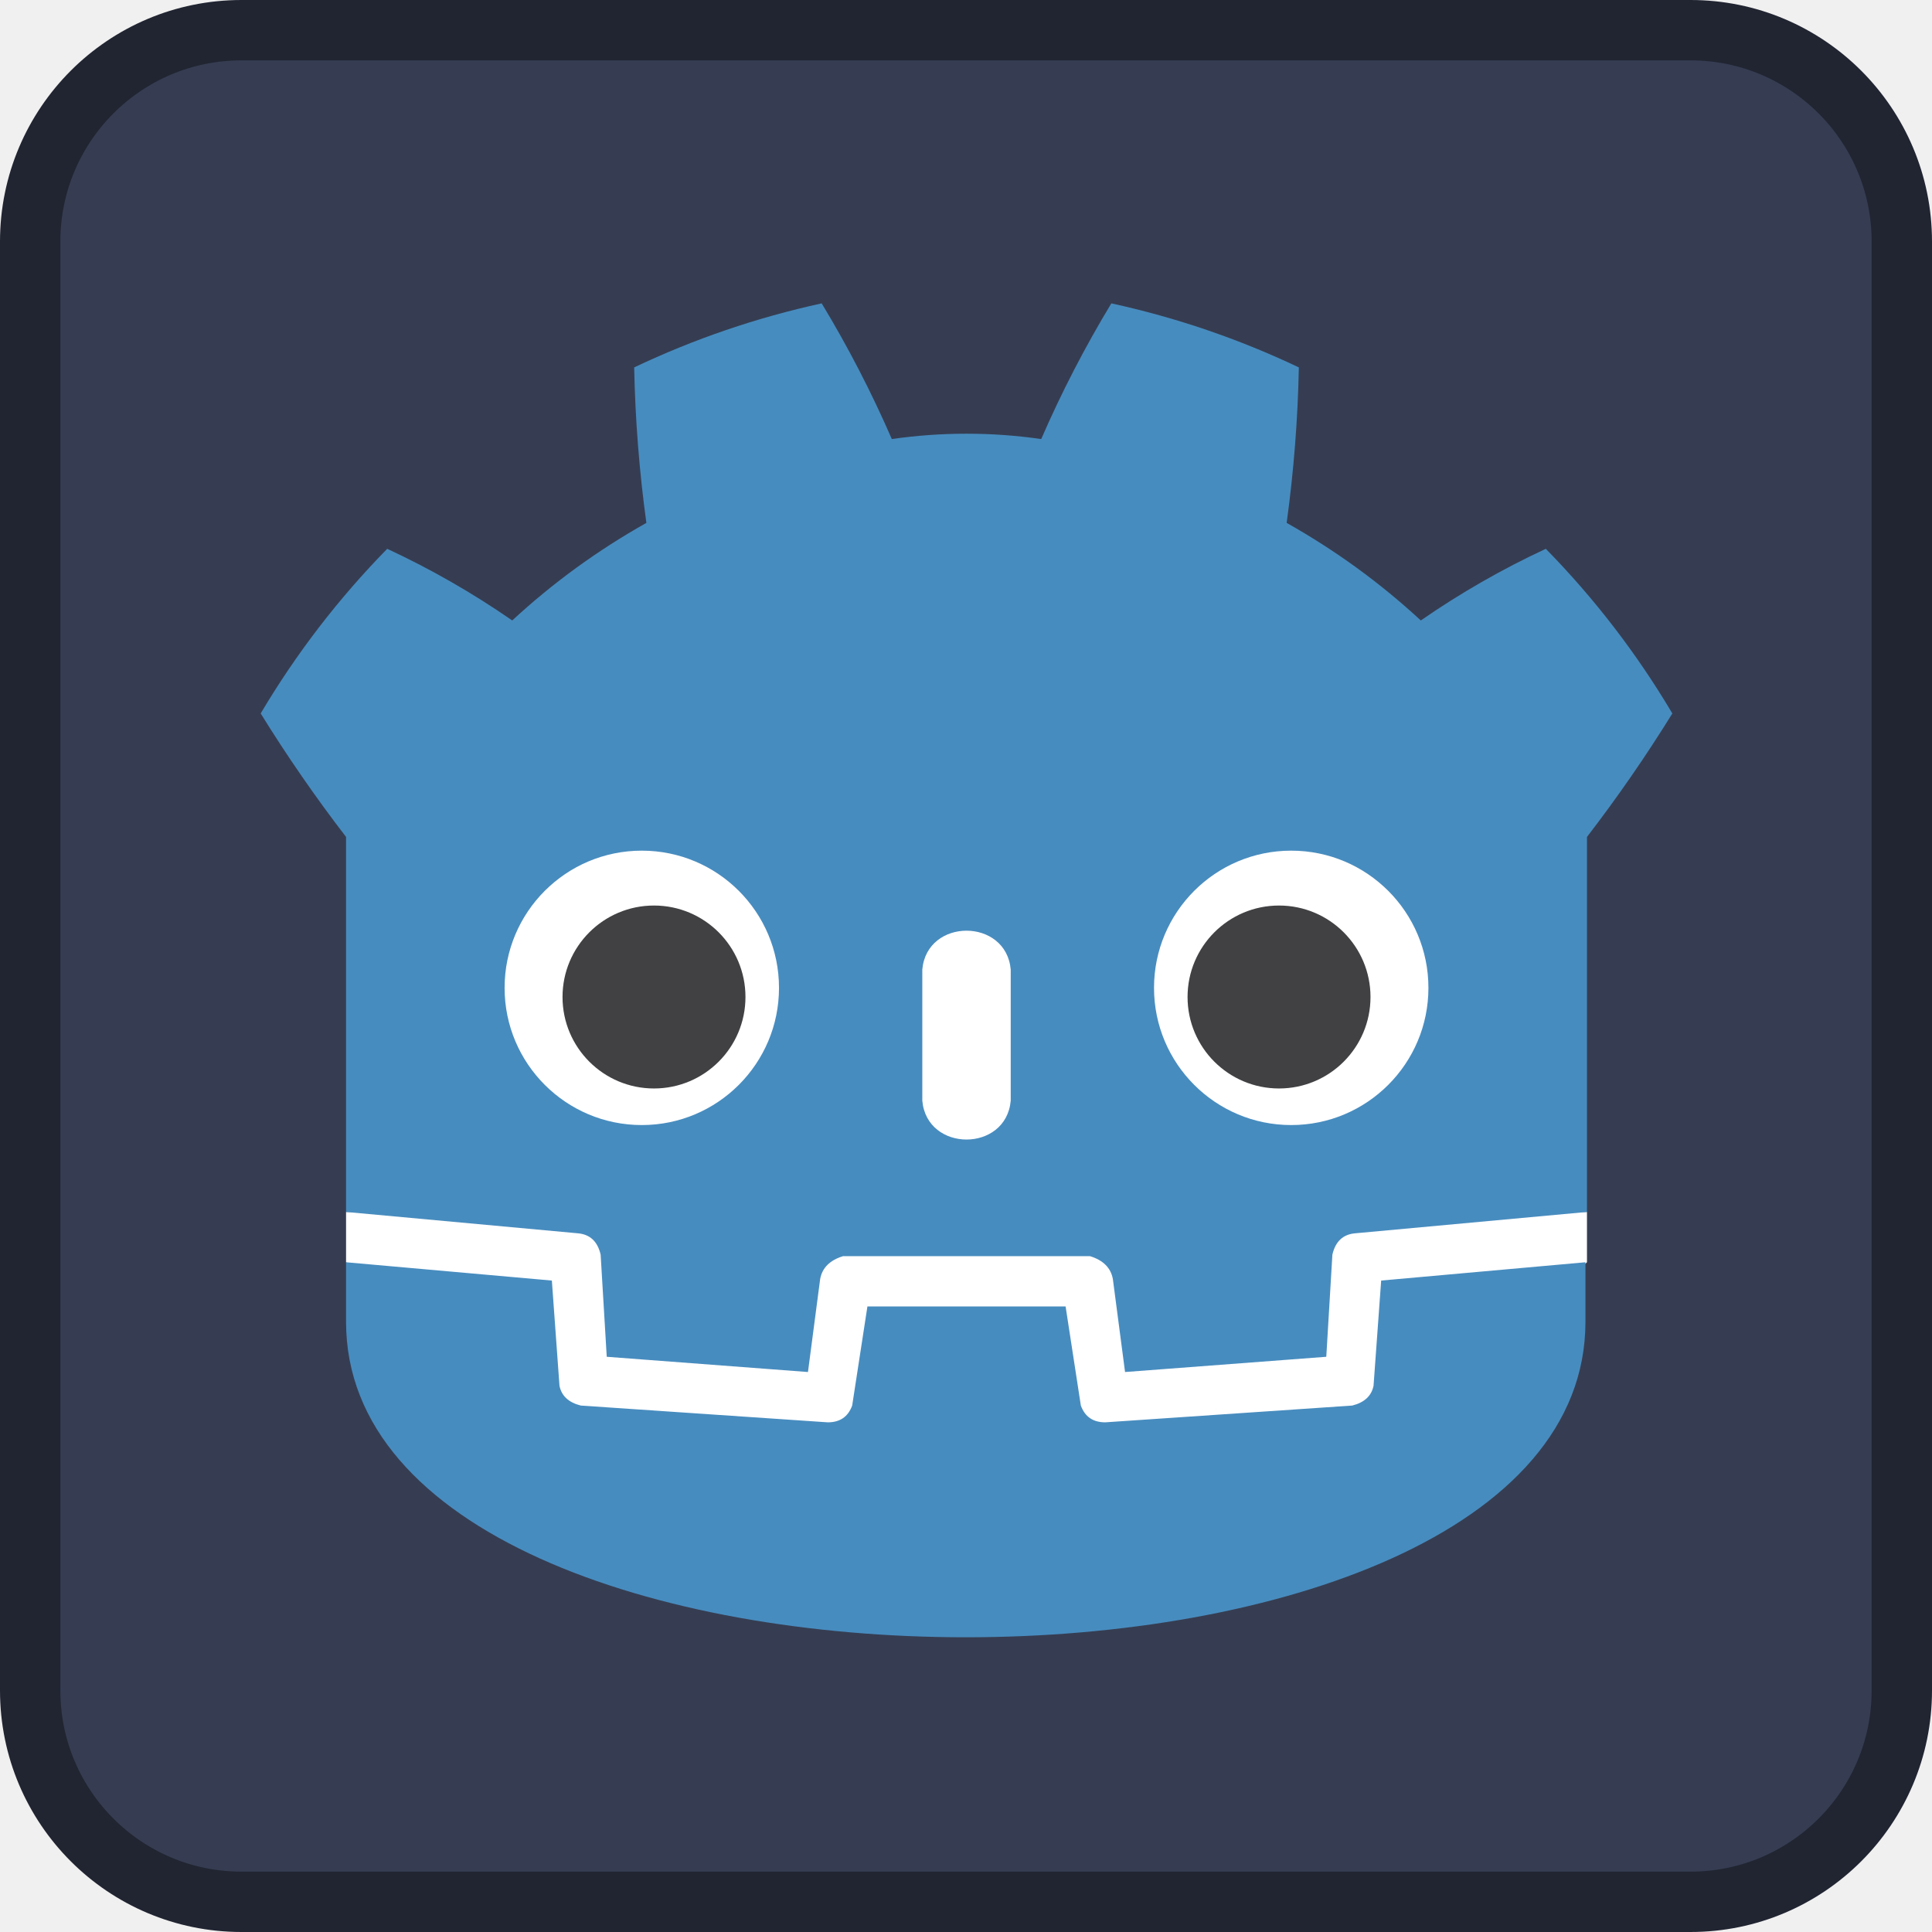
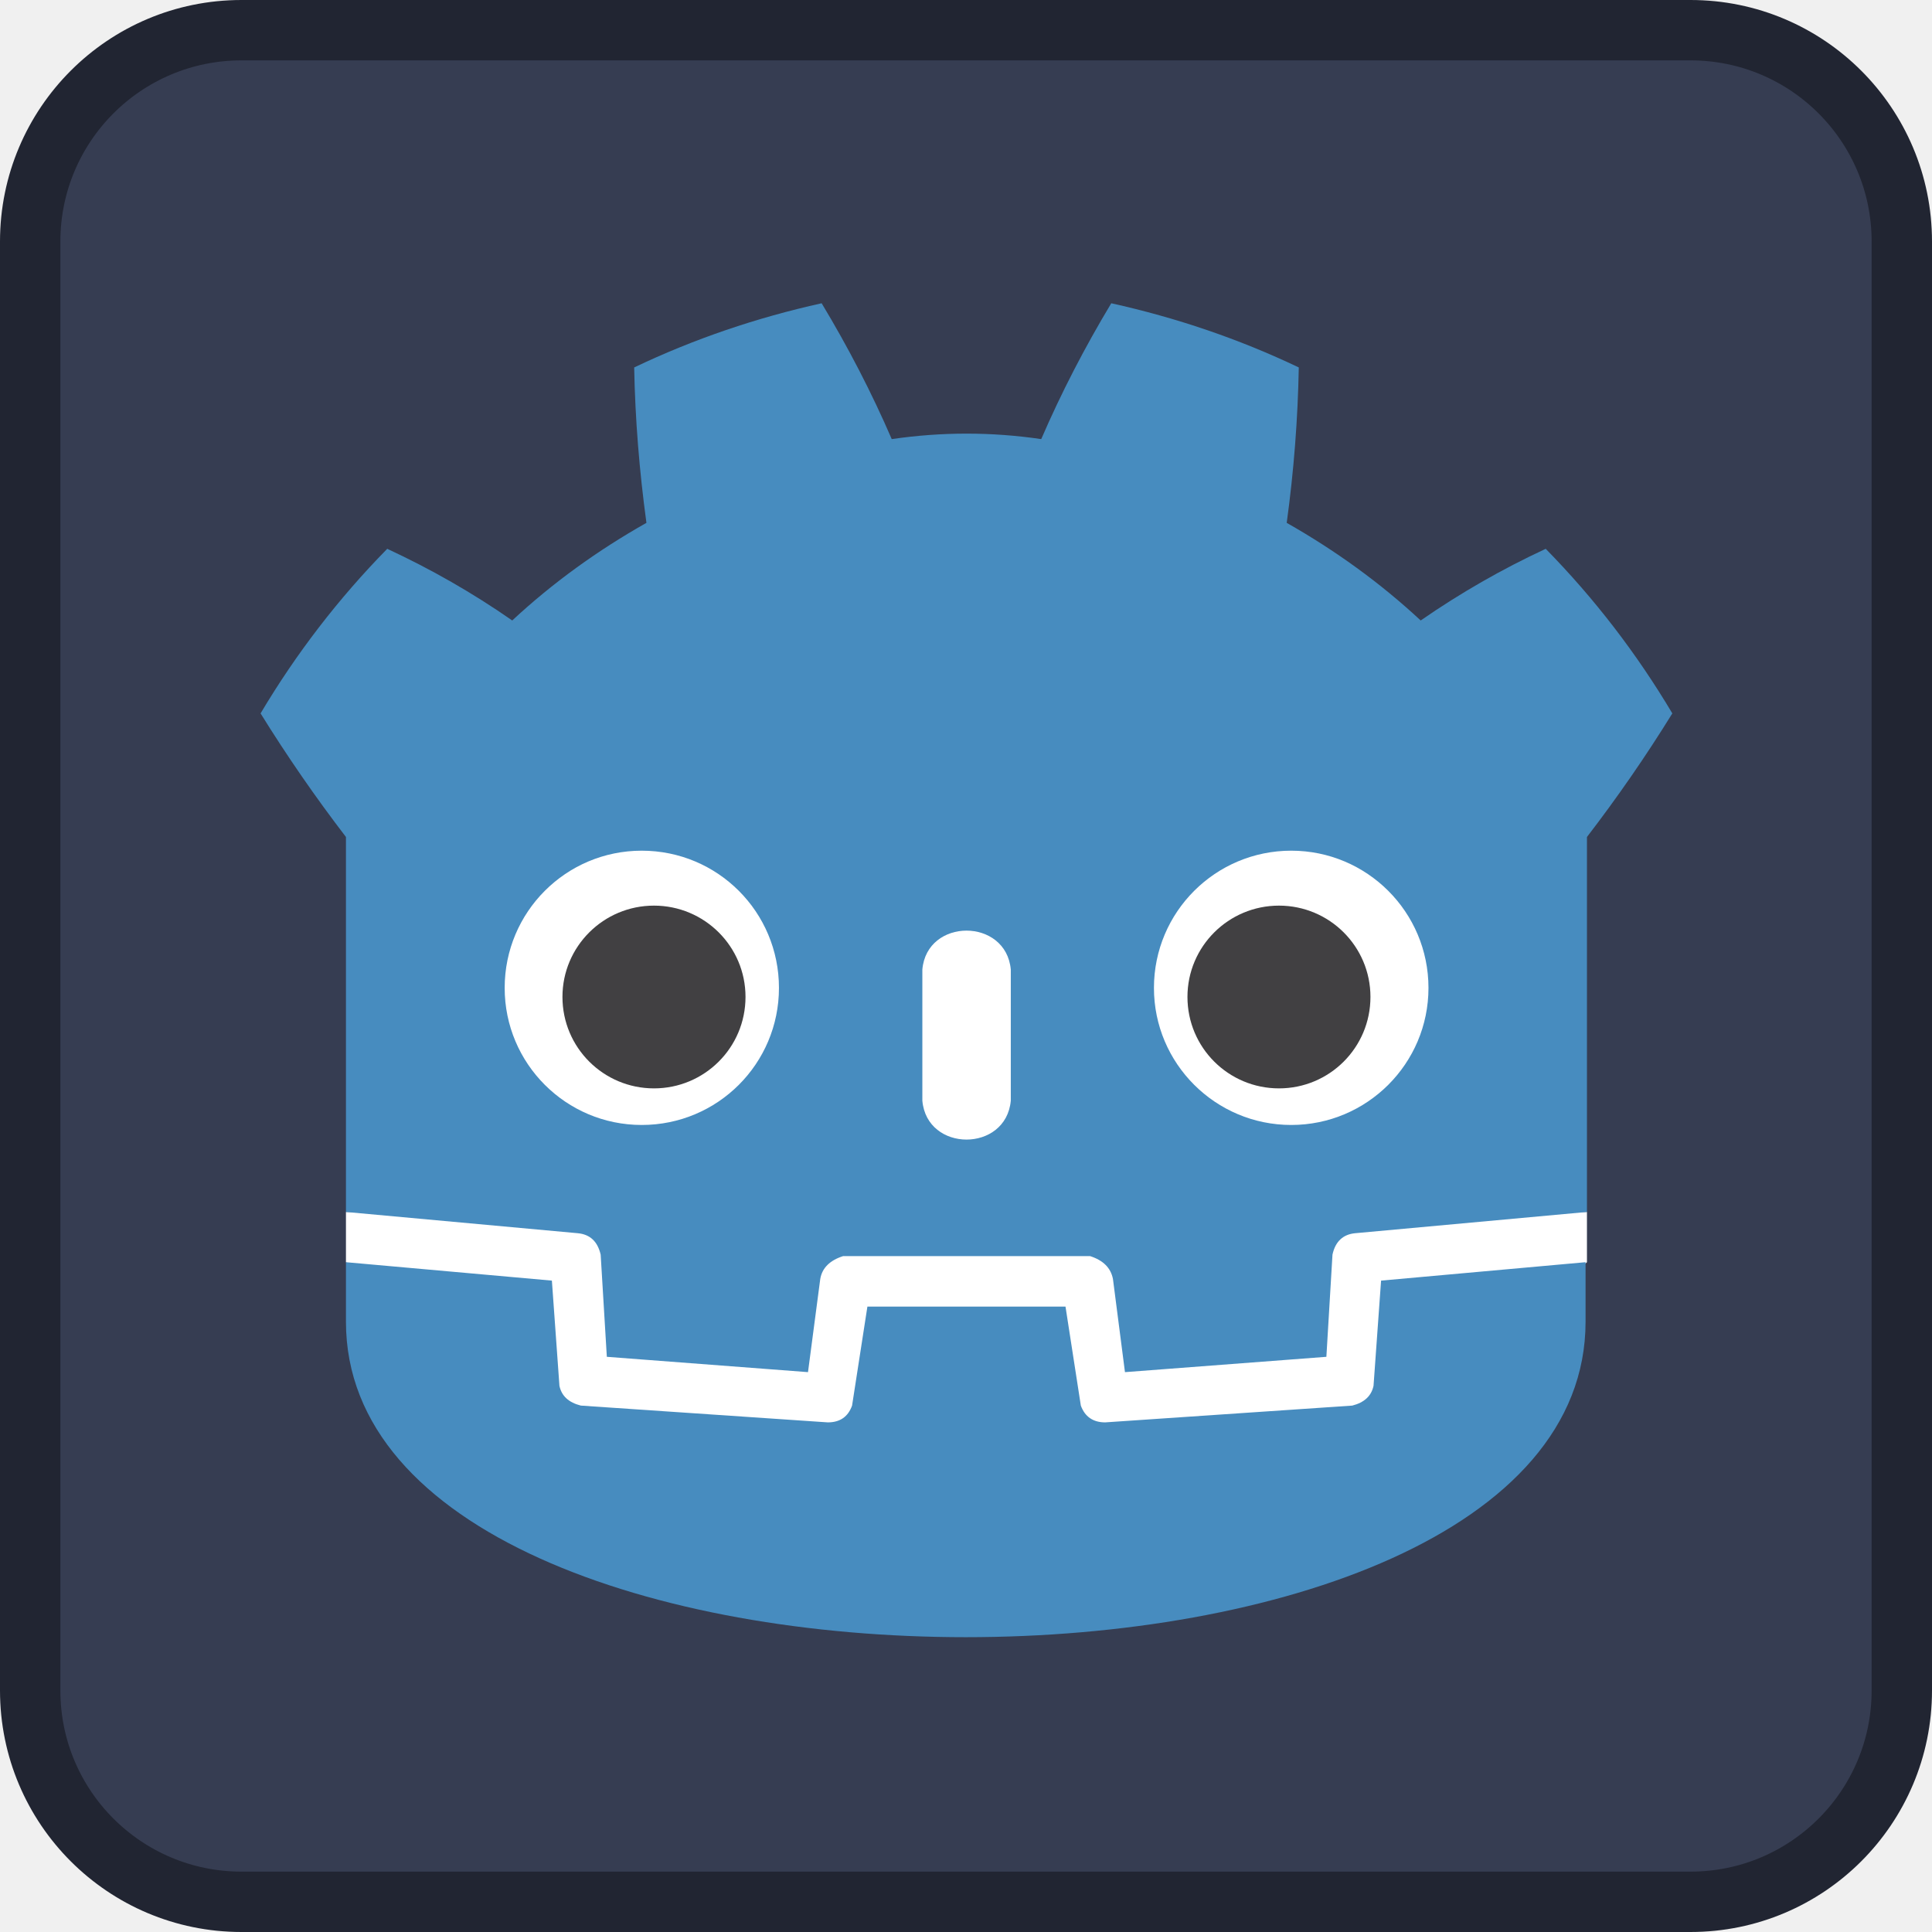
- <svg xmlns="http://www.w3.org/2000/svg" height="128" width="128">
-   <rect x="2" y="2" width="124" height="124" rx="14" fill="#363d52" stroke="#212532" stroke-width="4" />
-   <g transform="scale(.101) translate(122 122)">
-     <g fill="#fff">
-       <path d="M105 673v33q407 354 814 0v-33z" />
-       <path fill="#478cbf" d="m105 673 152 14q12 1 15 14l4 67 132 10 8-61q2-11 15-15h162q13 4 15 15l8 61 132-10 4-67q3-13 15-14l152-14V427q30-39 56-81-35-59-83-108-43 20-82 47-40-37-88-64 7-51 8-102-59-28-123-42-26 43-46 89-49-7-98 0-20-46-46-89-64 14-123 42 1 51 8 102-48 27-88 64-39-27-82-47-48 49-83 108 26 42 56 81zm0 33v39c0 276 813 276 813 0v-39l-134 12-5 69q-2 10-14 13l-162 11q-12 0-16-11l-10-65H447l-10 65q-4 11-16 11l-162-11q-12-3-14-13l-5-69z" />
-       <path d="M483 600c3 34 55 34 58 0v-86c-3-34-55-34-58 0z" />
-       <circle cx="725" cy="526" r="90" />
-       <circle cx="299" cy="526" r="90" />
-     </g>
-     <g fill="#414042">
-       <circle cx="307" cy="532" r="60" />
-       <circle cx="717" cy="532" r="60" />
-     </g>
+ <svg xmlns="http://www.w3.org/2000/svg" width="32px" height="32px" viewBox="0 0 32 32" version="1.1">
+   <g id="surface1">
+     <path style="fill-rule:nonzero;fill:rgb(21.176%,23.922%,32.157%);fill-opacity:1;stroke-width:4;stroke-linecap:butt;stroke-linejoin:miter;stroke:rgb(12.941%,14.51%,19.608%);stroke-opacity:1;stroke-miterlimit:4;" d="M 16 2 L 112 2 C 119.734 2 126 8.266 126 16 L 126 112 C 126 119.734 119.734 126 112 126 L 16 126 C 8.266 126 2 119.734 2 112 L 2 16 C 2 8.266 8.266 2 16 2 Z M 16 2 " transform="matrix(0.25,0,0,0.25,0,0)" />
+     <path style=" stroke:none;fill-rule:nonzero;fill:rgb(100%,100%,100%);fill-opacity:1;" d="M 5.73 20.074 L 5.73 20.906 C 12.582 26.867 19.434 26.867 26.285 20.906 L 26.285 20.074 Z M 5.73 20.074 " />
+     <path style=" stroke:none;fill-rule:nonzero;fill:rgb(27.843%,54.902%,74.902%);fill-opacity:1;" d="M 5.73 20.074 L 9.57 20.426 C 9.773 20.445 9.898 20.562 9.949 20.781 L 10.051 22.473 L 13.383 22.727 L 13.586 21.184 C 13.617 21 13.746 20.875 13.965 20.805 L 18.055 20.805 C 18.273 20.875 18.398 21 18.434 21.184 L 18.633 22.727 L 21.969 22.473 L 22.07 20.781 C 22.117 20.562 22.246 20.445 22.445 20.426 L 26.285 20.074 L 26.285 13.863 C 26.789 13.207 27.262 12.523 27.699 11.816 C 27.109 10.824 26.41 9.914 25.602 9.09 C 24.879 9.426 24.191 9.82 23.531 10.277 C 22.859 9.652 22.117 9.117 21.312 8.66 C 21.43 7.801 21.496 6.945 21.512 6.086 C 20.52 5.613 19.484 5.262 18.406 5.023 C 17.969 5.75 17.582 6.496 17.246 7.273 C 16.422 7.152 15.598 7.152 14.77 7.273 C 14.434 6.496 14.047 5.75 13.609 5.023 C 12.531 5.262 11.496 5.613 10.504 6.086 C 10.52 6.945 10.59 7.801 10.707 8.66 C 9.898 9.117 9.156 9.652 8.484 10.277 C 7.828 9.82 7.137 9.426 6.414 9.09 C 5.605 9.914 4.906 10.824 4.316 11.816 C 4.754 12.523 5.227 13.207 5.73 13.863 Z M 5.73 20.906 L 5.73 21.891 C 5.73 28.859 26.262 28.859 26.262 21.891 L 26.262 20.906 L 22.875 21.211 L 22.75 22.953 C 22.715 23.121 22.598 23.23 22.398 23.281 L 18.305 23.559 C 18.105 23.559 17.969 23.465 17.902 23.281 L 17.648 21.641 L 14.367 21.641 L 14.113 23.281 C 14.047 23.465 13.914 23.559 13.711 23.559 L 9.621 23.281 C 9.418 23.23 9.301 23.121 9.266 22.953 L 9.141 21.211 Z M 5.73 20.906 " />
+     <path style=" stroke:none;fill-rule:nonzero;fill:rgb(100%,100%,100%);fill-opacity:1;" d="M 15.277 18.23 C 15.352 19.09 16.664 19.09 16.742 18.23 L 16.742 16.059 C 16.664 15.199 15.352 15.199 15.277 16.059 Z M 15.277 18.23 " />
+     <path style=" stroke:none;fill-rule:nonzero;fill:rgb(100%,100%,100%);fill-opacity:1;" d="M 23.66 16.363 C 23.66 15.105 22.641 14.09 21.387 14.09 C 20.133 14.09 19.113 15.105 19.113 16.363 C 19.113 17.617 20.133 18.633 21.387 18.633 C 22.641 18.633 23.66 17.617 23.66 16.363 Z M 23.66 16.363 " />
+     <path style=" stroke:none;fill-rule:nonzero;fill:rgb(100%,100%,100%);fill-opacity:1;" d="M 12.902 16.363 C 12.902 15.105 11.887 14.09 10.629 14.09 C 9.375 14.09 8.359 15.105 8.359 16.363 C 8.359 17.617 9.375 18.633 10.629 18.633 C 11.887 18.633 12.902 17.617 12.902 16.363 Z M 12.902 16.363 " />
+     <path style=" stroke:none;fill-rule:nonzero;fill:rgb(25.49%,25.098%,25.882%);fill-opacity:1;" d="M 12.348 16.512 C 12.348 15.676 11.668 15 10.832 15 C 9.996 15 9.316 15.676 9.316 16.512 C 9.316 17.352 9.996 18.027 10.832 18.027 C 11.668 18.027 12.348 17.352 12.348 16.512 Z M 12.348 16.512 " />
+     <path style=" stroke:none;fill-rule:nonzero;fill:rgb(25.49%,25.098%,25.882%);fill-opacity:1;" d="M 22.699 16.512 C 22.699 15.676 22.02 15 21.184 15 C 20.348 15 19.668 15.676 19.668 16.512 C 19.668 17.352 20.348 18.027 21.184 18.027 C 22.02 18.027 22.699 17.352 22.699 16.512 Z M 22.699 16.512 " />
  </g>
</svg>
